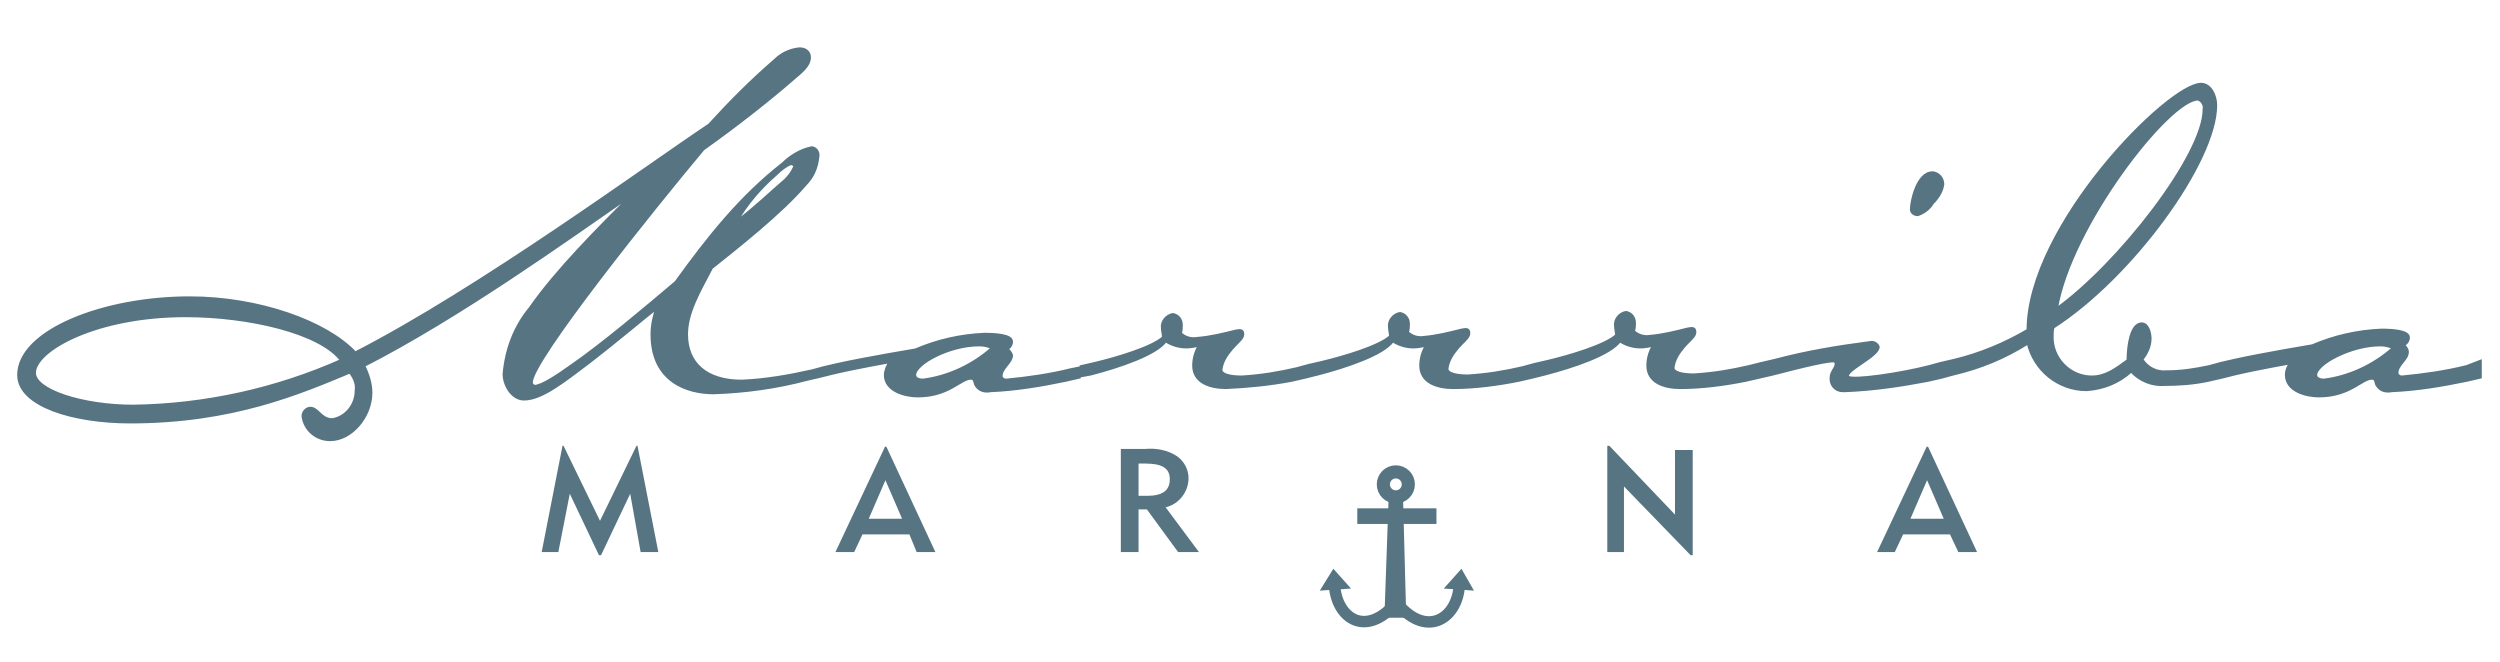
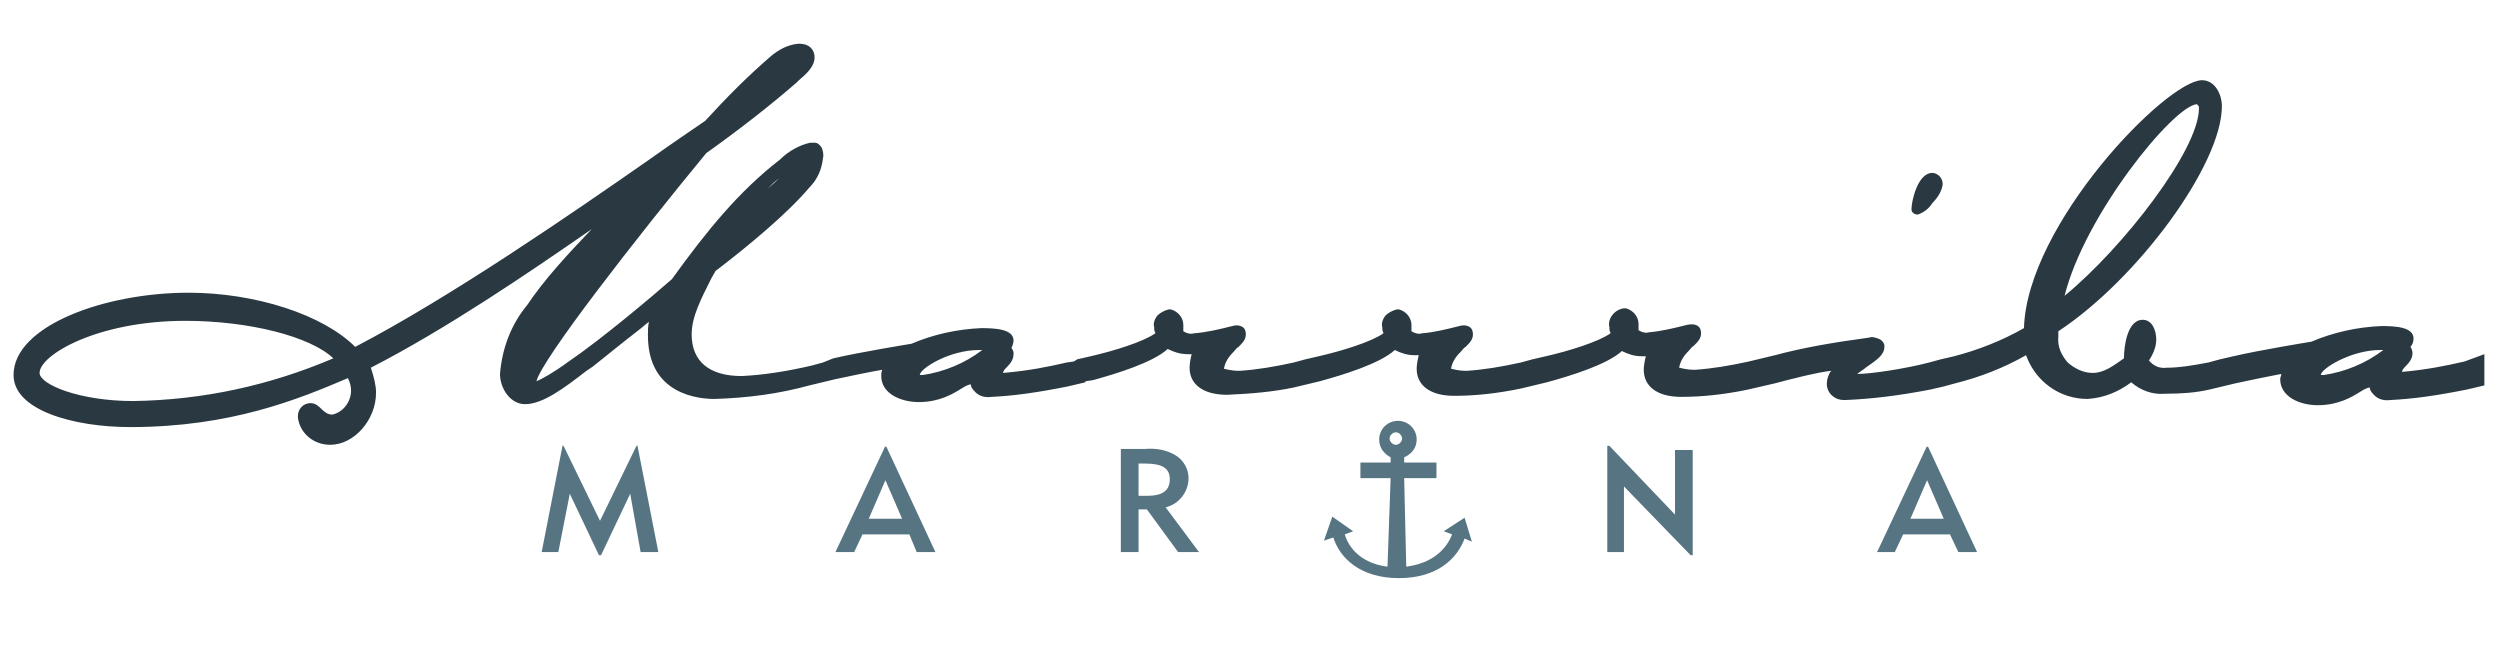
<svg xmlns="http://www.w3.org/2000/svg" version="1.1" id="Layer_1" x="0px" y="0px" viewBox="0 0 240 63.5" style="enable-background:new 0 0 240 63.5;" xml:space="preserve">
  <style type="text/css">
- 	.st0{fill:#C6D2D9;}
- 	.st1{fill:#C6D2D9;stroke:#C6D2D9;stroke-miterlimit:10;}
- 	.st2{fill:#577483;}
- 	.st3{fill:none;stroke:#577483;stroke-width:1.26;stroke-miterlimit:10;}
- 	.st4{fill:none;stroke:#577483;stroke-width:1.1;stroke-miterlimit:10;}
- 	.st5{fill:#577483;stroke:#577483;stroke-width:0.3;stroke-miterlimit:10;}
+ 	.st0{fill:#2A3941;}
+ 	.st1{fill:#577483;}
</style>
-   <path class="st0" d="M211.6,90.3c0-0.5-0.1-1.1-0.6-1.1c-1.4,0-4.4,3-7.2,7h-0.1c-2.9,4.1-5.6,9.2-6.3,13.2  c4.7-3.6,8.6-8.1,11.7-13.1h0.1C210.7,93.9,211.6,91.7,211.6,90.3z" />
-   <path class="st1" d="M76,95.5c-0.5,0.2-0.9,0.4-1.2,0.8c-0.1,0-0.1,0-0.2,0.1c-1.5,1.4-2.9,2.9-3.9,4.7c1.7-1.3,3.3-2.7,4.8-4.1  c0.3-0.2,0.5-0.4,0.7-0.7c0.1-0.2,0.2-0.3,0.2-0.5C76.5,95.7,76.2,95.5,76,95.5z" />
-   <path class="st0" d="M87.8,115.7c0.1,0.4,0.4,0.6,0.8,0.5c2.5-0.4,4.8-1.4,6.7-3.1c-0.4-0.2-0.8-0.3-1.3-0.3  C91.1,112.8,87.8,114.6,87.8,115.7z" />
-   <path class="st0" d="M222.3,115.7c0.1,0.4,0.4,0.6,0.8,0.5c2.5-0.4,4.8-1.4,6.7-3.1c-0.4-0.2-0.8-0.3-1.3-0.3  C225.6,112.8,222.3,114.6,222.3,115.7z" />
-   <path class="st0" d="M236.9,116.2c-2.4,0.5-4.8,0.8-7.2,1c-0.5,0.1-1,0-1.3-0.4c-0.3-0.3-0.1-0.8-0.6-0.8c-1.1,0-2.2,1.7-5.1,1.7  c-1.2,0-3.1-0.5-3.1-2c0-0.4,0.2-0.9,0.5-1.2c-1.9,0.3-3.7,0.6-5.5,1.1l-1.2,0.3l-1.3,0.3c-1.4,0.3-2.8,0.4-4.2,0.4  c-1.2,0.1-2.4-0.4-3.2-1.3c-1.2,1-2.7,1.7-4.3,1.8c-2.7,0-5-1.9-5.6-4.5c-2.2,1.4-4.7,2.4-7.2,3l-1.1,0.3l-1.3,0.3  c-2.6,0.5-5.3,0.9-8,1c-0.7,0.1-1.2-0.4-1.3-1.1c0-0.1,0-0.1,0-0.2c0-0.6,0.7-1,0.4-1.5c-0.1-0.3-3.3,0.5-6,1.2l-1.3,0.3l-1.3,0.3  c-2.1,0.4-4.2,0.6-6.3,0.7c-1.4,0-3.1-0.5-3.1-2.1c0-0.7,0.2-1.4,0.6-2c-0.4,0.1-0.9,0.2-1.3,0.2c-0.7,0-1.4-0.2-2-0.6  c-1,1.3-4.5,2.5-7.2,3.2l-1.2,0.3l-1.3,0.3c-2.1,0.4-4.2,0.6-6.3,0.7c-1.4,0-3.1-0.5-3.1-2.1c0-0.7,0.2-1.4,0.6-2  c-0.4,0.1-0.9,0.2-1.3,0.2c-0.7,0-1.4-0.2-2-0.6c-1,1.3-4.5,2.5-7.2,3.2l-1.2,0.3l-1.3,0.3c-2.1,0.4-4.2,0.6-6.3,0.7  c-1.4,0-3.1-0.5-3.1-2.1c0-0.7,0.2-1.4,0.6-2c-0.4,0.1-0.9,0.2-1.3,0.2c-0.7,0-1.4-0.2-2-0.6c-1,1.3-4.5,2.5-7.2,3.2l-1.1,0.2v0.1  l-1.3,0.3c-2.4,0.5-4.8,0.8-7.2,1c-0.5,0.1-1,0-1.3-0.4c-0.3-0.3-0.1-0.8-0.6-0.8c-1.1,0-2.2,1.7-5.1,1.7c-1.2,0-3.1-0.5-3.1-2  c0-0.4,0.2-0.9,0.5-1.2c-1.9,0.3-3.7,0.6-5.5,1.1l-1.1,0.3l-1.3,0.3c-3,0.7-6,1.2-9,1.3c-2.5,0-5.9-1.1-5.9-5.6  c0-0.9,0.1-1.8,0.5-2.6c-1.3,1-3.9,3.2-6.6,5.3c-2.4,1.9-4.5,3.5-6.2,3.5c-1.1,0-1.9-1.3-1.9-2.4c0.1-2.3,1-4.5,2.5-6.3  c2.4-3.7,6.4-7.7,9.9-11.3c-6.5,4.4-16.7,11.9-26,16.6c0.4,0.8,0.6,1.7,0.6,2.6c0,2.3-1.9,4.5-3.9,4.5c-1.3,0-2.4-0.9-2.6-2.2  c0-0.4,0.2-0.7,0.6-0.8c0,0,0.1,0,0.1,0c0.7,0,1,1.1,2.2,1.1c1.4-0.2,2.3-1.4,2.3-2.8c0-0.7-0.2-1.3-0.6-1.8  c-4.8,2-11.4,4.8-21.1,4.8c-4.9,0-9.5-1.3-10.5-3.6v17.2h236.1V116L236.9,116.2z M61.5,132.7l-1.1-5.5l-2.8,5.9h-0.2l-2.9-5.9  l-0.9,5.5H52l2-10.1h0.1l3.5,7.2l3.5-7.2h0.1l2,10.1H61.5z M88,132.7l-0.8-1.7h-4.5l-0.7,1.7h-1.7l4.7-10.2h0.1l4.7,10.2H88z   M113.1,132.7l-3-4.1h-0.8v4.1h-1.7v-9.8h2.3c1.1-0.1,2.2,0.2,3.1,0.7c0.7,0.5,1.1,1.3,1.1,2.1c0,1.3-0.9,2.4-2.1,2.7l3.2,4.3H113.1  z M162.5,133h-0.2l-6.3-6.6v6.3h-1.7v-10.2h0.2l6.3,6.6v-6.2h1.7V133z M188,132.7l-0.8-1.7h-4.5l-0.7,1.7h-1.7l4.8-10.1h0.1  l4.7,10.1H188z" />
-   <polygon class="st0" points="83.4,129.5 86.6,129.5 85,125.9 " />
-   <path class="st0" d="M12.9,118.7c6.9-0.2,13.7-1.7,20-4.4c-2-2.7-8.9-4.3-15-4.3c-8.7,0-14.5,3.3-14.5,5.5  C3.4,117.2,8,118.7,12.9,118.7z" />
-   <path class="st0" d="M112.4,125.8c0-1.1-0.8-1.5-2.4-1.5h-0.6v3.1h0.8C111.6,127.3,112.4,126.8,112.4,125.8z" />
-   <polygon class="st0" points="183.4,129.5 186.6,129.5 185,125.9 " />
-   <polygon class="st2" points="61.1,42.8 57.6,50 54.1,42.8 54,42.8 52,53 53.6,53 54.7,47.4 57.5,53.3 57.7,53.3 60.5,47.4 61.5,53   63.2,53 61.2,42.8 " />
-   <path class="st2" d="M85,42.8L80.2,53H82l0.8-1.7h4.5L88,53h1.8l-4.7-10.1H85V42.8z M83.4,49.8l1.6-3.7l1.6,3.7H83.4z" />
-   <path class="st2" d="M114.1,45.9c0-0.8-0.4-1.6-1.1-2.1c-0.9-0.6-2-0.8-3.1-0.7h-2.3V53h1.7v-4.1h0.8l3,4.1h2l-3.2-4.3  C113.2,48.4,114.1,47.2,114.1,45.9z M110.1,47.6h-0.8v-3.1h0.6c1.6,0,2.4,0.4,2.4,1.5S111.6,47.6,110.1,47.6z" />
-   <polygon class="st2" points="160.8,49.4 154.5,42.8 154.3,42.8 154.3,53 155.9,53 155.9,46.7 162.3,53.3 162.5,53.3 162.5,43.2   160.8,43.2 " />
-   <path class="st2" d="M185,42.8L180.2,53h1.7l0.8-1.7h4.5L188,53h1.8l-4.7-10.1H185V42.8z M183.4,49.8l1.6-3.7l1.6,3.7H183.4  L183.4,49.8z" />
-   <circle class="st3" cx="134" cy="46.5" r="1.2" />
-   <rect x="130.3" y="48.8" class="st2" width="7.6" height="1.5" />
-   <polygon class="st2" points="133.3,48 134.7,48.1 135,59.3 132.9,59.3 " />
-   <polyline class="st2" points="126.7,56.7 129.7,56.5 128,54.6 " />
-   <path class="st4" d="M128.1,55.8c0,3.4,2.9,5.6,5.9,2.1" />
-   <polyline class="st2" points="140.3,54.6 138.6,56.5 141.5,56.7 " />
-   <path class="st4" d="M134.2,58c2.9,3.4,5.9,1.2,5.9-2.1" />
-   <path class="st5" d="M184.1,20.6c0.6-0.2,1.1-0.6,1.4-1.1c0.5-0.5,0.9-1.1,1-1.8c0-0.6-0.4-1-0.9-1.1c0,0-0.1,0-0.1,0  c-1.4,0-2,2.7-2,3.5C183.5,20.4,183.8,20.6,184.1,20.6z" />
-   <path class="st5" d="M236.8,35.2c-2,0.5-4.1,0.8-6.2,1c-0.3,0-0.5-0.2-0.5-0.4c0,0,0,0,0,0c0-0.8,1-1.3,1-2c0-0.3-0.2-0.5-0.4-0.7  c0.3-0.1,0.5-0.4,0.5-0.7c0-0.6-1.5-0.7-2.6-0.7c-2.3,0.1-4.5,0.6-6.6,1.5c0,0-4.8,0.8-7.5,1.4l-1.3,0.3l0,0l-1.1,0.3  c-1.4,0.3-2.7,0.5-4.1,0.5c-1,0.1-1.9-0.4-2.4-1.2c0.5-0.6,0.8-1.3,0.8-2c0-0.5-0.2-1.4-0.8-1.4c-1,0-1.3,2.1-1.3,3.5  c-1.1,0.8-2.1,1.6-3.5,1.6c-2.1,0-3.9-1.8-3.8-4c0-0.3,0-0.5,0.1-0.8c7.5-4.8,15.6-15.9,15.6-21.3c0-0.9-0.5-2-1.4-2  c-3.1,0-16.6,13.6-16.6,23.6c-2.2,1.3-4.6,2.3-7.1,2.9l-1.3,0.3l0,0l-1.1,0.3c-2.7,0.7-7.4,1.4-7.8,1c-0.5-0.6,2.9-2,2.9-2.9  c-0.1-0.3-0.5-0.5-0.8-0.4c-3.1,0.4-6.1,0.9-9.1,1.7l-1.3,0.3l0,0l-1.2,0.3c-1.7,0.4-3.5,0.7-5.3,0.8c-1.1,0-2-0.2-2-0.7  c0.1-0.8,0.5-1.4,1-2c0.5-0.6,1.1-1,1.1-1.4s-0.2-0.4-0.7-0.3c-1.2,0.3-2.4,0.6-3.6,0.7c-0.6,0.1-1.2-0.1-1.6-0.5  c0.1-0.3,0.1-0.5,0.1-0.8c0-0.5-0.3-0.9-0.8-1c-0.6,0.1-1.1,0.7-1,1.3c0,0.3,0.1,0.6,0.1,0.9c-1.1,1-4.5,2-6.6,2.5l-1.3,0.3l0,0  l-1.1,0.3c-1.7,0.4-3.5,0.7-5.3,0.8c-1.1,0-2-0.2-2-0.7c0.1-0.8,0.5-1.4,1-2c0.5-0.6,1.1-1,1.1-1.4s-0.2-0.4-0.7-0.3  c-1.2,0.3-2.4,0.6-3.6,0.7c-0.6,0.1-1.2-0.1-1.6-0.5c0.1-0.3,0.1-0.5,0.1-0.8c0-0.5-0.3-0.9-0.8-1c-0.6,0.1-1.1,0.7-1,1.3  c0,0.3,0.1,0.6,0.1,0.9c-1.1,1-4.5,2-6.6,2.5l-1.3,0.3l0,0l-1.1,0.3c-1.7,0.4-3.5,0.7-5.3,0.8c-1.1,0-2-0.2-2-0.7  c0.1-0.8,0.5-1.4,1-2c0.5-0.6,1.1-1,1.1-1.4s-0.2-0.4-0.7-0.3c-1.2,0.3-2.4,0.6-3.7,0.7c-0.6,0.1-1.2-0.1-1.6-0.5  c0.1-0.3,0.1-0.5,0.1-0.8c0-0.5-0.3-0.9-0.8-1c-0.6,0.1-1.1,0.7-1,1.3c0,0.3,0.1,0.6,0.1,0.9c-1.1,1-4.5,2-6.6,2.5l-1.3,0.3v0.1  l-1,0.2c-2,0.5-4.1,0.8-6.2,1c-0.3,0-0.5-0.2-0.5-0.4c0,0,0,0,0,0c0-0.8,1-1.3,1-2c-0.1-0.3-0.3-0.5-0.5-0.6  c0.3-0.1,0.5-0.4,0.5-0.7c0-0.6-1.5-0.7-2.6-0.7c-2.3,0.1-4.5,0.6-6.6,1.5c0,0-4.8,0.8-7.5,1.4l-1.3,0.3l0,0l-1.1,0.3  c-2.2,0.5-4.5,0.9-6.8,1c-3.4,0-5.3-1.7-5.3-4.5c0-2.1,1.2-4.1,2.4-6.4c2.5-2,6.7-5.3,9-8c0.7-0.7,1.1-1.6,1.2-2.6  c0.1-0.4-0.1-0.8-0.5-0.9c0,0,0,0-0.1,0c-1,0.2-2,0.8-2.7,1.5c-4.1,3.2-7.2,7.1-10.3,11.4c-2.7,2.3-7.1,6-10,8c-1.4,1-2.9,2-3.6,2  c-0.2-0.1-0.3-0.2-0.3-0.4c0-2.1,11.8-16.8,16.5-22.4c3.1-2.2,6.3-4.7,8.7-6.8c0.7-0.6,1.5-1.2,1.5-2c0-0.5-0.4-0.8-0.9-0.8  c0,0-0.1,0-0.1,0c-0.9,0.1-1.7,0.5-2.3,1.1c-2.2,1.9-4.3,4-6.3,6.2C62.1,16,46,27.8,34.1,33.9c-2.8-3-9.3-5.3-15.9-5.3  c-8.3,0-16.4,3.2-16.4,7.4c0,2.9,5.2,4.5,10.7,4.5c9.8,0,16.3-2.8,21.1-4.8c0.4,0.5,0.7,1.1,0.6,1.8c0,1.4-1,2.6-2.3,2.8  c-1.1,0-1.4-1.1-2.1-1.1c-0.4,0-0.7,0.4-0.7,0.7c0,0,0,0.1,0,0.1c0.2,1.3,1.3,2.2,2.6,2.2c2,0,3.9-2.2,3.9-4.5  c0-0.9-0.3-1.8-0.7-2.6c9.2-4.7,19.5-12.1,26-16.6C57.4,22,53.4,26,50.9,29.6c-1.5,1.8-2.3,4-2.5,6.3c0,1.1,0.8,2.4,1.9,2.4  c1.7,0,3.8-1.7,6.2-3.5c2.6-2,5.3-4.3,6.6-5.3c-0.3,0.8-0.5,1.7-0.5,2.6c0,4.5,3.4,5.6,5.9,5.6c3-0.1,6-0.5,9-1.3l1.3-0.3l0,0  l1.2-0.3c2.1-0.5,5.5-1.1,5.5-1.1C85.2,35.1,85,35.6,85,36c0,1.5,1.9,2,3.1,2c3,0,4.1-1.7,5.1-1.7c0.5,0,0.3,0.5,0.6,0.8  c0.3,0.4,0.8,0.5,1.3,0.4c2.4-0.1,4.8-0.5,7.2-1l1.3-0.3v-0.1l1.1-0.2c2.7-0.7,6.3-1.9,7.2-3.2c0.6,0.4,1.3,0.6,2,0.6  c0.4,0,0.9-0.1,1.3-0.2c-0.4,0.6-0.6,1.3-0.6,2c0,1.6,1.6,2.1,3.1,2.1c2.1-0.1,4.2-0.3,6.3-0.7l1.3-0.3l0,0l1.2-0.3  c2.7-0.7,6.3-1.9,7.2-3.2c0.6,0.4,1.3,0.6,2,0.6c0.4,0,0.9-0.1,1.3-0.2c-0.4,0.6-0.6,1.3-0.6,2c0,1.6,1.6,2.1,3.1,2.1  c2.1,0,4.3-0.3,6.3-0.7l1.3-0.3l0,0l1.2-0.3c2.7-0.7,6.3-1.9,7.2-3.2c0.6,0.4,1.3,0.6,2,0.6c0.4,0,0.9-0.1,1.3-0.2  c-0.4,0.6-0.6,1.3-0.6,2c0,1.6,1.6,2.1,3.1,2.1c2.1,0,4.3-0.3,6.3-0.7l1.3-0.3l0,0l1.3-0.3c2.7-0.7,5.9-1.5,6-1.2  c0.3,0.5-0.4,0.9-0.4,1.5c-0.1,0.7,0.4,1.3,1.1,1.3c0.1,0,0.1,0,0.2,0c2.7-0.1,5.4-0.5,8-1l1.3-0.3l0,0l1.1-0.3c2.6-0.6,5-1.6,7.2-3  c0.6,2.6,2.9,4.5,5.6,4.5c1.6-0.1,3.1-0.7,4.3-1.8c0.8,0.9,2,1.4,3.2,1.3c1.4,0,2.8-0.1,4.2-0.4l1.3-0.3l0,0l1.2-0.3  c2.1-0.5,5.5-1.1,5.5-1.1c-0.3,0.3-0.5,0.7-0.5,1.2c0,1.5,1.9,2,3.1,2c3,0,4.1-1.7,5.1-1.7c0.5,0,0.3,0.5,0.6,0.8  c0.3,0.4,0.8,0.5,1.3,0.4c2.4-0.1,4.8-0.5,7.2-1l1.3-0.3v-1.5L236.8,35.2z M211,9.5c0.4,0.1,0.7,0.6,0.6,1c0,4.4-8.2,14.9-14.2,19.2  C198.7,21.7,208.2,9.5,211,9.5z M74.5,16.7c0.4-0.4,0.9-0.8,1.4-1c0.2,0,0.4,0.1,0.4,0.3c-0.2,0.5-0.5,0.9-0.9,1.3  c-1.3,1.1-2.7,2.5-4.8,4.1C71.6,19.6,73,18,74.5,16.7z M12.8,39c-4.9,0-9.5-1.5-9.5-3.2c0-2.2,5.9-5.5,14.5-5.5c6.1,0,13,1.6,15,4.3  C26.5,37.4,19.7,38.9,12.8,39z M88.6,36.5c-0.3,0-0.8-0.1-0.8-0.5c0-1.1,3.3-2.9,6.2-2.9c0.5,0,0.9,0.1,1.3,0.3  C93.4,35.1,91,36.2,88.6,36.5z M223.1,36.5c-0.3,0-0.8-0.1-0.8-0.5c0-1.1,3.4-2.9,6.2-2.9c0.5,0,0.9,0.1,1.3,0.3  C227.9,35.1,225.5,36.2,223.1,36.5z" />
+   <g>
+     <path class="st0" d="M184.1,20.6c0.6-0.2,1.1-0.6,1.4-1.1c0.5-0.5,0.9-1.1,1-1.8c0-0.6-0.4-1-0.9-1.1h-0.1c-1.4,0-2,2.7-2,3.5   C183.5,20.4,183.8,20.6,184.1,20.6z" />
+     <path class="st0" d="M236.6,34.7c-1.7,0.4-3.7,0.8-6,1c0-0.2,0.2-0.4,0.4-0.6c0.3-0.3,0.6-0.7,0.6-1.2c0-0.2-0.1-0.5-0.2-0.6   c0.2-0.2,0.3-0.5,0.3-0.8c0-1.1-1.7-1.2-3.1-1.2c0,0,0,0,0,0c-2.3,0.1-4.6,0.6-6.7,1.5c-0.6,0.1-4.9,0.8-7.5,1.4l-1.3,0.3l-1.1,0.3   c-1.6,0.3-2.8,0.5-4,0.5c-0.7,0.1-1.3-0.2-1.7-0.7c0.4-0.6,0.7-1.3,0.7-2c0-0.9-0.4-1.9-1.3-1.9c-1.5,0-1.8,2.6-1.8,3.7l0,0   c-1,0.7-1.9,1.4-3,1.4c-0.9,0-1.7-0.4-2.4-1c-0.6-0.7-1-1.5-0.9-2.5c0-0.2,0-0.3,0-0.5c7.6-5,15.7-16,15.7-21.6   c0-1.2-0.7-2.5-1.9-2.5c-3.4,0-16.8,13.8-17.1,23.8c-2.1,1.2-4.4,2.1-6.7,2.7l-1.3,0.3l-1.1,0.3c-2.3,0.6-5.6,1.1-6.9,1.1   c0.2-0.2,0.6-0.4,0.8-0.6c1-0.7,1.8-1.2,1.8-2l0-0.2c-0.1-0.3-0.3-0.5-0.6-0.6c-0.3-0.1-0.6-0.2-0.8-0.1c-3.7,0.5-6.5,1-9.1,1.7   l-2.5,0.6c-1.8,0.4-3.6,0.7-5.2,0.8c-0.9,0-1.4-0.2-1.5-0.2c0.1-0.6,0.4-1.1,0.9-1.6c0.2-0.2,0.3-0.4,0.5-0.5   c0.4-0.4,0.7-0.7,0.7-1.2c0-0.1,0-0.5-0.3-0.7c-0.3-0.2-0.7-0.2-1.1-0.1c-1.2,0.3-2.4,0.6-3.6,0.7c-0.3,0.1-0.7,0-1-0.2   c0-0.2,0-0.4,0-0.6c0-0.7-0.5-1.3-1.2-1.5l-0.1,0l-0.1,0c-0.9,0.1-1.6,1-1.4,1.8c0,0.2,0,0.4,0.1,0.5c0,0,0,0.1,0,0.1   c-1.1,0.8-4,1.7-6.2,2.2l-1.3,0.3l-1.1,0.3c-1.8,0.4-3.6,0.7-5.2,0.8c-0.9,0-1.4-0.2-1.5-0.2c0.1-0.6,0.4-1.1,0.9-1.6   c0.2-0.2,0.3-0.4,0.5-0.5c0.4-0.4,0.7-0.7,0.7-1.2c0-0.1,0-0.5-0.3-0.7c-0.3-0.2-0.7-0.2-1-0.1c-1.2,0.3-2.4,0.6-3.6,0.7   c-0.3,0.1-0.7,0-1-0.2c0-0.2,0-0.4,0-0.6c0-0.7-0.5-1.3-1.2-1.5l-0.1,0l-0.1,0c-0.4,0.1-0.8,0.3-1.1,0.6c-0.3,0.4-0.4,0.8-0.3,1.1   c0,0.2,0,0.4,0.1,0.5c0,0,0,0.1,0,0.1c-1.1,0.8-4,1.7-6.2,2.2l-1.3,0.3l-1.1,0.3c-1.8,0.4-3.6,0.7-5.2,0.8c-0.9,0-1.4-0.2-1.5-0.2   c0.1-0.6,0.4-1.1,0.9-1.6c0.2-0.2,0.3-0.4,0.5-0.5c0.4-0.4,0.7-0.7,0.7-1.2c0-0.1,0-0.5-0.3-0.7c-0.3-0.2-0.7-0.2-1-0.1   c-1.2,0.3-2.4,0.6-3.7,0.7c-0.3,0.1-0.7,0-1-0.2c0-0.2,0-0.4,0-0.6c0-0.7-0.5-1.3-1.2-1.5l-0.1,0l-0.1,0c-0.4,0.1-0.8,0.3-1.1,0.6   c-0.3,0.4-0.4,0.8-0.3,1.1c0,0.2,0,0.4,0.1,0.5c0,0,0,0.1,0,0.1c-1.1,0.8-4,1.7-6.2,2.2l-1.3,0.3l-0.3,0.2l-0.7,0.1   c-1.7,0.4-3.7,0.8-6.1,1c0-0.2,0.2-0.4,0.4-0.6c0.3-0.3,0.6-0.7,0.6-1.2l0-0.2c-0.1-0.2-0.1-0.3-0.2-0.4c0.1-0.2,0.2-0.5,0.2-0.7   c0-1.1-1.7-1.2-3.1-1.2c0,0,0,0,0,0c-2.3,0.1-4.6,0.6-6.7,1.5c-0.6,0.1-4.9,0.8-7.5,1.4L79,34.8l-1.1,0.3c-2.6,0.6-4.7,0.9-6.7,1   c-3.1,0-4.8-1.4-4.8-4c0-1.7,0.9-3.4,1.9-5.4l0.4-0.7l0.4-0.3c2.6-2,6.4-5.1,8.6-7.7c0.8-0.8,1.2-1.8,1.3-2.8c0.1-0.3,0-0.7-0.1-1   c-0.2-0.3-0.4-0.5-0.7-0.5l-0.1,0l-0.3,0c-1,0.2-2.1,0.8-2.9,1.6c-4,3.1-7,6.8-10.4,11.5c-1.7,1.5-6.8,5.8-9.9,7.9   c-1.5,1.1-2.6,1.7-3.1,1.9c0.5-2.1,9.7-13.9,16.3-21.9c3.1-2.2,6.3-4.7,8.7-6.8l0.2-0.2c0.7-0.6,1.5-1.3,1.5-2.2   c0-0.8-0.6-1.3-1.4-1.3l-0.2,0c-1,0.1-1.9,0.6-2.6,1.2c-2.1,1.8-4.2,3.9-6.3,6.2c-1.3,0.9-3.1,2.1-5.2,3.6   c-7.6,5.3-19.2,13.3-28.4,18.1c-3.1-3.1-9.6-5.2-16-5.2C10,28.1,1.3,31.3,1.3,36c0,3.4,5.8,5,11.2,5c9.7,0,16.2-2.7,20.9-4.7   c0.2,0.4,0.3,0.8,0.3,1.2c0,1.1-0.8,2.1-1.8,2.3c-0.4,0-0.7-0.2-1-0.5c-0.3-0.3-0.6-0.6-1.1-0.6c-0.7,0-1.2,0.6-1.2,1.2l0,0.2   c0.2,1.5,1.5,2.6,3.1,2.6c2.3,0,4.4-2.4,4.4-5c0-0.7-0.2-1.5-0.5-2.4c7.2-3.7,15-9,21.2-13.3c-2.3,2.4-4.6,4.9-6.2,7.3   c-1.5,1.8-2.4,4.1-2.6,6.6c0,1.4,1,2.9,2.4,2.9c1.7,0,3.7-1.5,5.9-3.2l0.6-0.4c1.5-1.2,3.1-2.5,4.4-3.5c0.4-0.3,0.7-0.6,1-0.8   c-0.1,0.4-0.1,0.8-0.1,1.3c0,5.7,4.9,6.1,6.4,6.1c0,0,0,0,0,0c3.2-0.1,6.2-0.5,9.1-1.3l2.5-0.6c1.4-0.3,3.3-0.7,4.5-0.9   c-0.1,0.2-0.1,0.4-0.1,0.6c0,1.7,1.9,2.5,3.6,2.5c2,0,3.3-0.8,4.1-1.3c0.3-0.2,0.7-0.4,0.9-0.4c0,0,0,0,0,0c0,0.2,0.1,0.4,0.3,0.6   c0.4,0.5,1,0.7,1.7,0.6c2.1-0.1,4.3-0.4,7.3-1l1.7-0.4v-0.1l0.7-0.1c2.2-0.6,5.8-1.7,7.2-3c0.6,0.3,1.2,0.5,1.9,0.5   c0.1,0,0.3,0,0.4,0c-0.1,0.4-0.2,0.9-0.2,1.3c0,1.6,1.3,2.6,3.6,2.6c0,0,0,0,0,0c2.4-0.1,4.5-0.3,6.4-0.7l2.5-0.6   c2.2-0.6,5.8-1.7,7.2-3c0.6,0.3,1.2,0.5,1.9,0.5c0.1,0,0.3,0,0.4,0c-0.1,0.4-0.2,0.9-0.2,1.3c0,1.6,1.3,2.6,3.6,2.6   c1.9,0,4-0.2,6.4-0.7l2.5-0.6c2.2-0.6,5.8-1.7,7.2-3c0.6,0.3,1.2,0.5,1.9,0.5c0.1,0,0.3,0,0.4,0c-0.1,0.4-0.2,0.9-0.2,1.3   c0,1.6,1.3,2.6,3.6,2.6c1.9,0,4-0.2,6.4-0.7l2.6-0.6c1.1-0.3,4.2-1.1,5.4-1.2c0,0,0,0.1-0.1,0.1c-0.1,0.2-0.3,0.6-0.3,0.9   c-0.1,0.5,0.1,1,0.4,1.3c0.3,0.3,0.7,0.5,1.2,0.5h0.2c2.4-0.1,5-0.4,8.1-1l1.3-0.3l1.1-0.3c2.4-0.6,4.7-1.5,6.8-2.7   c0.9,2.5,3.2,4.2,5.9,4.2h0c1.6-0.1,3-0.7,4.2-1.6c0.9,0.8,2.1,1.2,3.2,1.1c1.6,0,3-0.1,4.3-0.4l2.5-0.6c1.4-0.3,3.3-0.7,4.4-0.9   c0,0.2-0.1,0.3-0.1,0.5c0,1.7,1.9,2.5,3.6,2.5c2,0,3.3-0.8,4.1-1.3c0.3-0.2,0.7-0.4,0.9-0.4c0,0,0,0,0,0c0,0.2,0.1,0.4,0.3,0.6   c0.4,0.5,1,0.7,1.7,0.6c2.1-0.1,4.3-0.4,7.3-1l1.7-0.4V34L236.6,34.7z M228.5,33.6c0.1,0,0.2,0,0.3,0c-1.7,1.3-3.7,2.1-5.7,2.4   c-0.1,0-0.3,0-0.3,0C222.8,35.4,225.7,33.6,228.5,33.6z M210.9,10c0,0,0.1,0.1,0.1,0.1c0.1,0.1,0.1,0.2,0.1,0.2l0,0.1   c0,4-7.3,13.4-12.9,18C200.1,20.7,208.6,10.2,210.9,10z M88.3,36c0-0.6,2.8-2.4,5.7-2.4c0.1,0,0.2,0,0.3,0   c-1.7,1.3-3.7,2.1-5.7,2.4C88.4,36,88.3,36,88.3,36z M73.7,18.1c0.4-0.4,0.7-0.7,1.1-1l0,0c0.2-0.2,0.3-0.3,0.5-0.5   c-0.1,0.1-0.2,0.2-0.3,0.3C74.6,17.3,74.2,17.7,73.7,18.1C73.7,18.1,73.7,18.1,73.7,18.1z M32,34.4c-6.1,2.6-12.5,4-19.2,4.1   c-5.2,0-9-1.6-9-2.7c0-1.7,5.5-5,14-5C23.9,30.8,29.8,32.3,32,34.4z M175.8,35c0,0,0-0.1,0-0.1L175.8,35   C175.8,35,175.8,35,175.8,35z" />
+   </g>
+   <g>
+     <polygon class="st1" points="61.1,42.8 57.6,50 54.1,42.8 54,42.8 52,53 53.6,53 54.7,47.4 57.5,53.3 57.7,53.3 60.5,47.4 61.5,53    63.2,53 61.2,42.8  " />
+     <path class="st1" d="M85,42.8L80.2,53H82l0.8-1.7h4.5L88,53h1.8l-4.7-10.1H85V42.8z M83.4,49.8l1.6-3.7l1.6,3.7H83.4z" />
+     <path class="st1" d="M114.1,45.9c0-0.8-0.4-1.6-1.1-2.1c-0.9-0.6-2-0.8-3.1-0.7h-2.3V53h1.7v-4.1h0.8l3,4.1h2l-3.2-4.3   C113.2,48.4,114.1,47.2,114.1,45.9z M110.1,47.6h-0.8v-3.1h0.6c1.6,0,2.4,0.4,2.4,1.5S111.6,47.6,110.1,47.6z" />
+     <polygon class="st1" points="160.8,49.4 154.5,42.8 154.3,42.8 154.3,53 155.9,53 155.9,46.7 162.3,53.3 162.5,53.3 162.5,43.2    160.8,43.2  " />
+     <path class="st1" d="M185,42.8L180.2,53h1.7l0.8-1.7h4.5L188,53h1.8l-4.7-10.1H185V42.8z M183.4,49.8l1.6-3.7l1.6,3.7H183.4   L183.4,49.8z" />
+     <path class="st1" d="M141.3,52l-0.7-2.3l-2,1.3l0.8,0.3c-0.3,0.8-1.3,2.7-4.4,3.1l-0.2-8.5h3.1v-1.5h-3.1l0-0.5   c0.7-0.3,1.2-0.9,1.2-1.7c0-1-0.8-1.8-1.8-1.8c-1,0-1.8,0.8-1.8,1.8c0,0.8,0.5,1.4,1.1,1.7l0,0.5h-2.9v1.5h2.9l-0.3,8.5   c-2.4-0.3-3.7-1.7-4.1-3.1l0.8-0.3l-2-1.4l-0.8,2.3l0.9-0.3c0.6,1.9,2.5,3.9,6.3,3.9c3.7,0,5.6-1.9,6.3-3.8L141.3,52z M134,41.5   c0.3,0,0.6,0.3,0.6,0.6c0,0.3-0.3,0.6-0.6,0.6c-0.3,0-0.6-0.3-0.6-0.6C133.4,41.8,133.7,41.5,134,41.5z" />
+   </g>
</svg>
